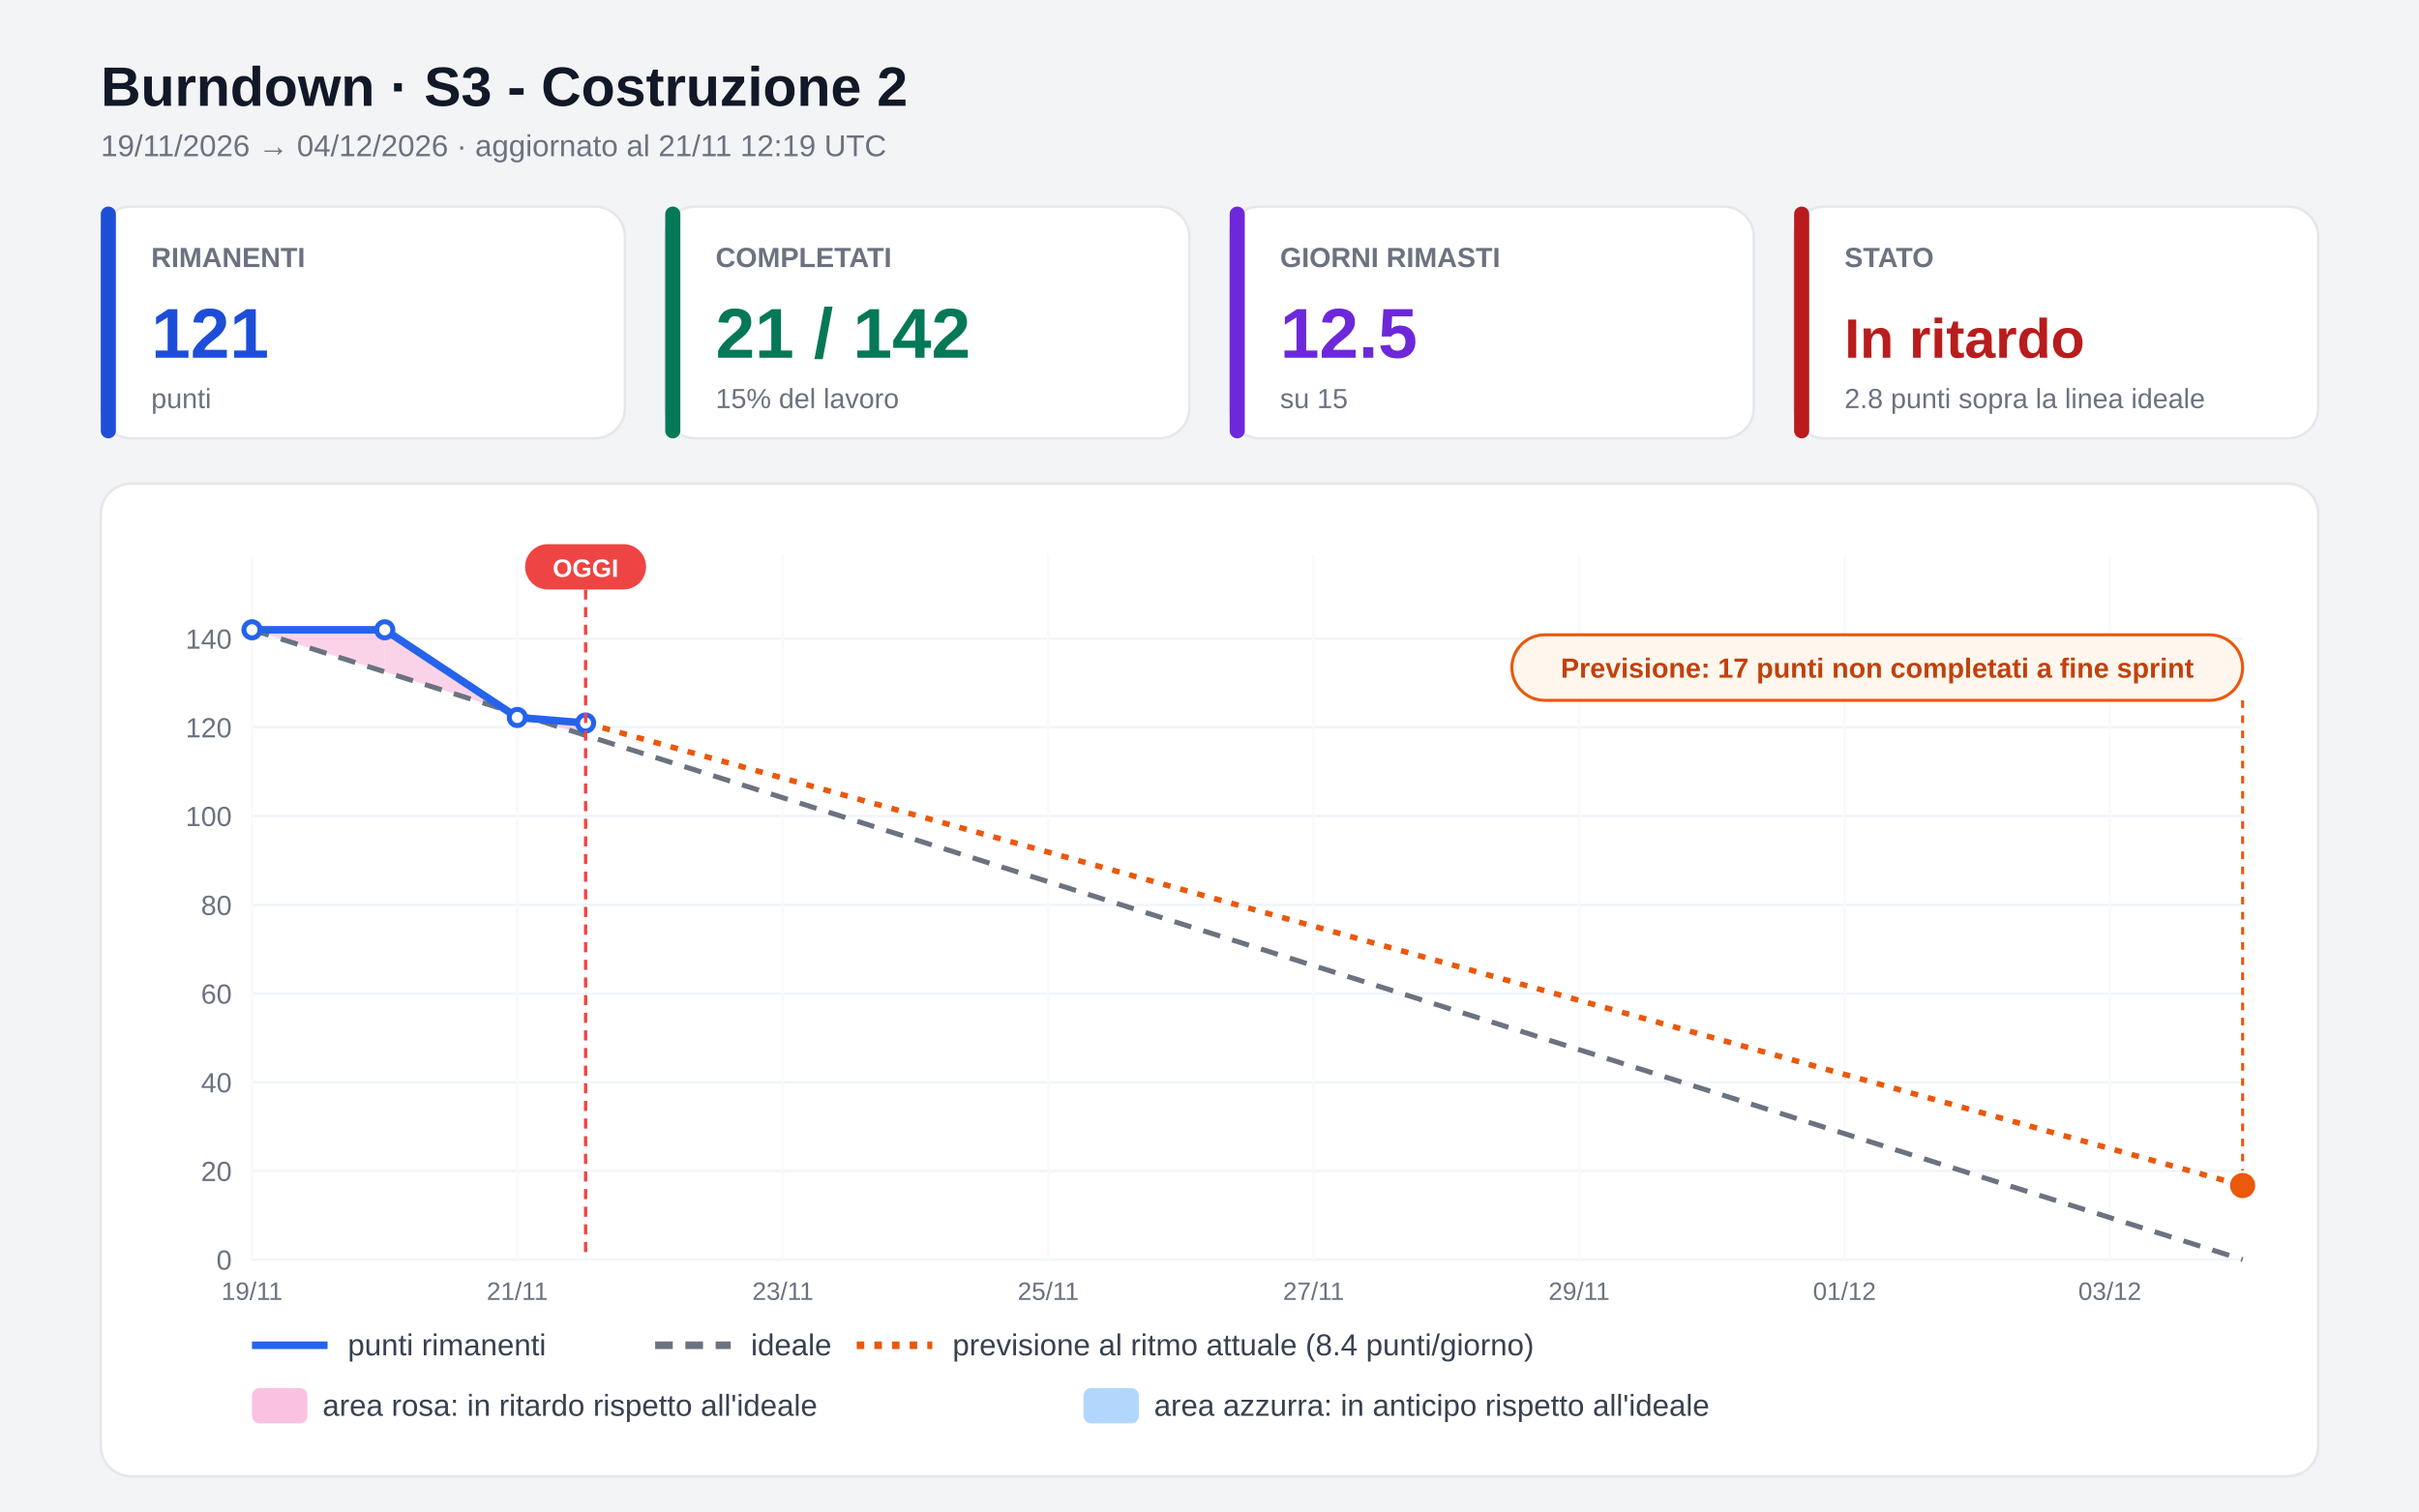
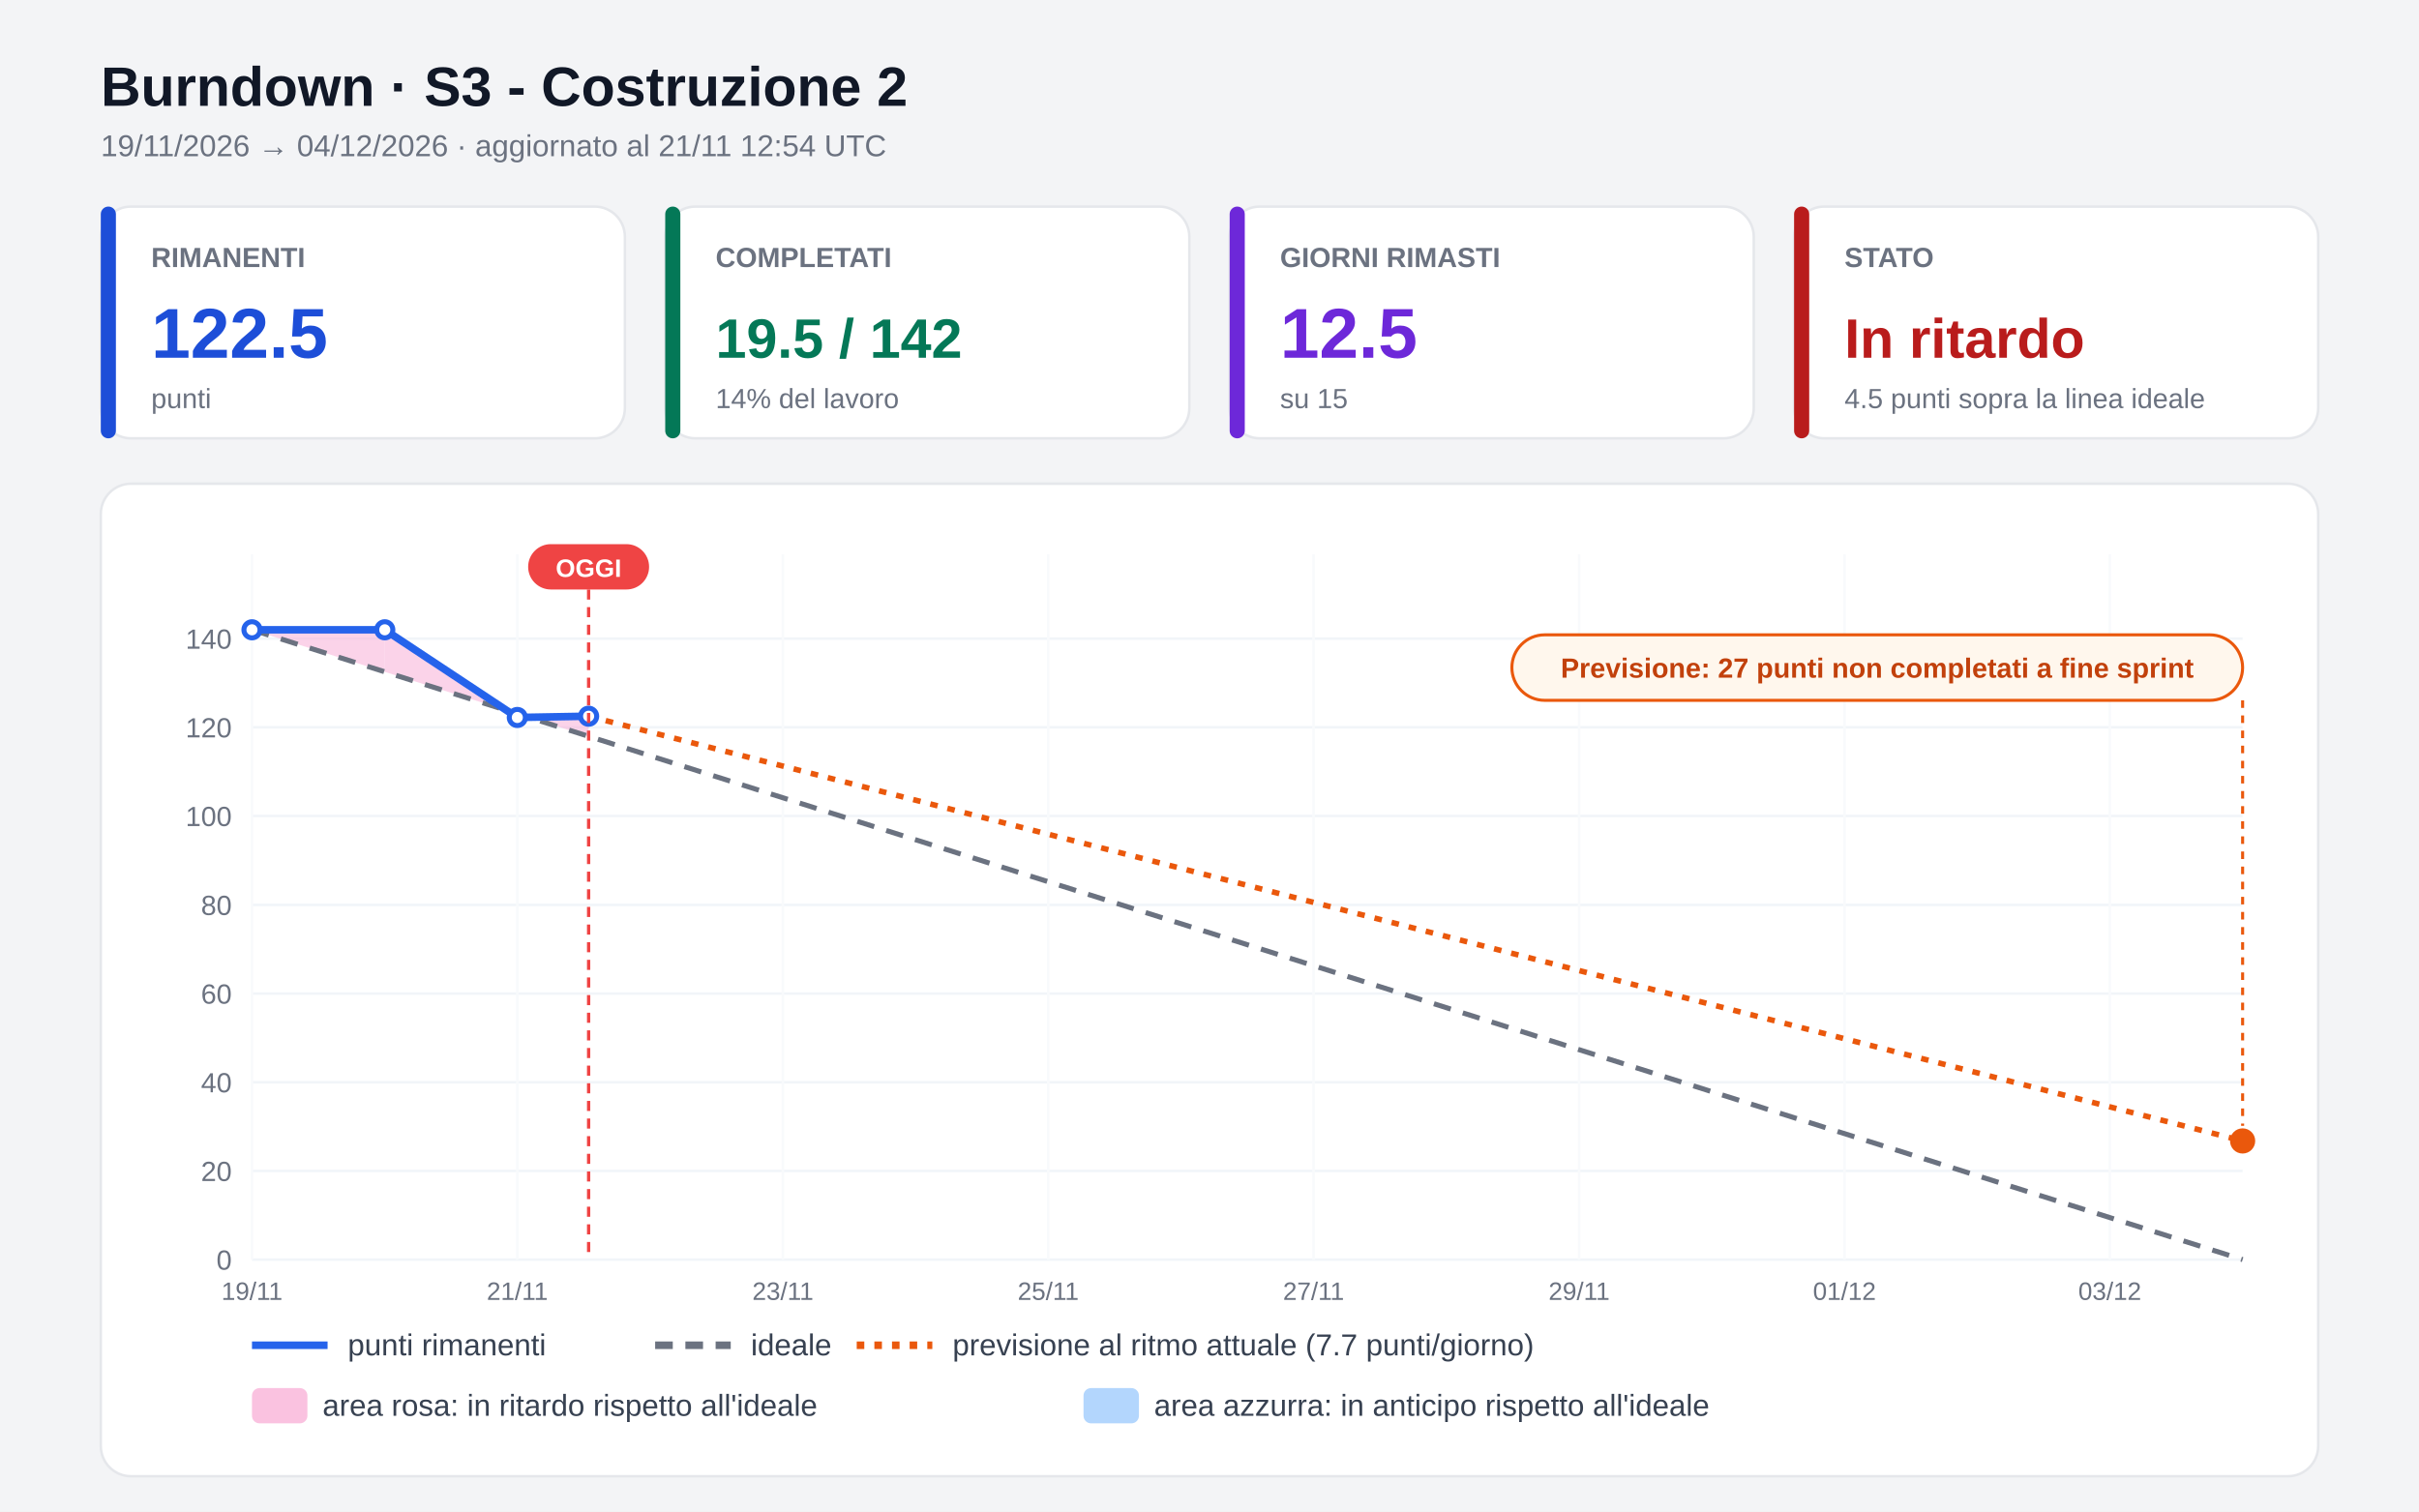
<svg xmlns="http://www.w3.org/2000/svg" viewBox="0 0 960 600" width="960" height="600" font-family="Arial">
  <rect width="960" height="600" fill="#f3f4f6" />
  <text x="40.0" y="42.0" font-size="22" text-anchor="start" fill="#111827" font-weight="bold">Burndown · S3 - Costruzione 2</text>
-   <text x="40.0" y="62.0" font-size="12" text-anchor="start" fill="#6b7280" font-weight="normal">19/11/2026 → 04/12/2026 · aggiornato al 21/11 12:19 UTC</text>
+   <text x="40.0" y="62.0" font-size="12" text-anchor="start" fill="#6b7280" font-weight="normal">19/11/2026 → 04/12/2026 · aggiornato al 21/11 12:54 UTC</text>
  <rect x="40.0" y="82.0" width="208.0" height="92.0" rx="12" fill="#ffffff" fill-opacity="1.0" stroke="#e5e7eb" stroke-width="1" />
  <rect x="40.0" y="82.0" width="6.0" height="92.0" rx="3" fill="#1d4ed8" fill-opacity="1.0" stroke="none" stroke-width="1" />
  <text x="60.0" y="106.0" font-size="11" text-anchor="start" fill="#6b7280" font-weight="bold">RIMANENTI</text>
-   <text x="60.0" y="142.0" font-size="28" text-anchor="start" fill="#1d4ed8" font-weight="bold">121</text>
+   <text x="60.0" y="142.0" font-size="28" text-anchor="start" fill="#1d4ed8" font-weight="bold">122.5</text>
  <text x="60.0" y="162.0" font-size="11" text-anchor="start" fill="#6b7280" font-weight="normal">punti</text>
  <rect x="264.0" y="82.0" width="208.0" height="92.0" rx="12" fill="#ffffff" fill-opacity="1.0" stroke="#e5e7eb" stroke-width="1" />
  <rect x="264.0" y="82.0" width="6.0" height="92.0" rx="3" fill="#047857" fill-opacity="1.0" stroke="none" stroke-width="1" />
  <text x="284.0" y="106.0" font-size="11" text-anchor="start" fill="#6b7280" font-weight="bold">COMPLETATI</text>
-   <text x="284.0" y="142.0" font-size="28" text-anchor="start" fill="#047857" font-weight="bold">21 / 142</text>
-   <text x="284.0" y="162.0" font-size="11" text-anchor="start" fill="#6b7280" font-weight="normal">15% del lavoro</text>
+   <text x="284.0" y="142.0" font-size="22" text-anchor="start" fill="#047857" font-weight="bold">19.5 / 142</text>
+   <text x="284.0" y="162.0" font-size="11" text-anchor="start" fill="#6b7280" font-weight="normal">14% del lavoro</text>
  <rect x="488.0" y="82.0" width="208.0" height="92.0" rx="12" fill="#ffffff" fill-opacity="1.0" stroke="#e5e7eb" stroke-width="1" />
  <rect x="488.0" y="82.0" width="6.0" height="92.0" rx="3" fill="#6d28d9" fill-opacity="1.0" stroke="none" stroke-width="1" />
  <text x="508.0" y="106.0" font-size="11" text-anchor="start" fill="#6b7280" font-weight="bold">GIORNI RIMASTI</text>
  <text x="508.0" y="142.0" font-size="28" text-anchor="start" fill="#6d28d9" font-weight="bold">12.5</text>
  <text x="508.0" y="162.0" font-size="11" text-anchor="start" fill="#6b7280" font-weight="normal">su 15</text>
  <rect x="712.0" y="82.0" width="208.0" height="92.0" rx="12" fill="#ffffff" fill-opacity="1.0" stroke="#e5e7eb" stroke-width="1" />
  <rect x="712.0" y="82.0" width="6.0" height="92.0" rx="3" fill="#b91c1c" fill-opacity="1.0" stroke="none" stroke-width="1" />
  <text x="732.0" y="106.0" font-size="11" text-anchor="start" fill="#6b7280" font-weight="bold">STATO</text>
  <text x="732.0" y="142.0" font-size="22" text-anchor="start" fill="#b91c1c" font-weight="bold">In ritardo</text>
-   <text x="732.0" y="162.0" font-size="11" text-anchor="start" fill="#6b7280" font-weight="normal">2.8 punti sopra la linea ideale</text>
+   <text x="732.0" y="162.0" font-size="11" text-anchor="start" fill="#6b7280" font-weight="normal">4.5 punti sopra la linea ideale</text>
  <rect x="40.0" y="192.0" width="880.0" height="394.0" rx="12" fill="#ffffff" fill-opacity="1.0" stroke="#e5e7eb" stroke-width="1" />
  <line x1="100.0" y1="500.0" x2="890.0" y2="500.0" stroke="#f1f5f9" stroke-width="1" />
  <text x="92.0" y="504.0" font-size="11" text-anchor="end" fill="#6b7280" font-weight="normal">0</text>
  <line x1="100.0" y1="464.8" x2="890.0" y2="464.8" stroke="#f1f5f9" stroke-width="1" />
  <text x="92.0" y="468.8" font-size="11" text-anchor="end" fill="#6b7280" font-weight="normal">20</text>
  <line x1="100.0" y1="429.6" x2="890.0" y2="429.6" stroke="#f1f5f9" stroke-width="1" />
  <text x="92.0" y="433.6" font-size="11" text-anchor="end" fill="#6b7280" font-weight="normal">40</text>
  <line x1="100.0" y1="394.4" x2="890.0" y2="394.4" stroke="#f1f5f9" stroke-width="1" />
  <text x="92.0" y="398.4" font-size="11" text-anchor="end" fill="#6b7280" font-weight="normal">60</text>
  <line x1="100.0" y1="359.2" x2="890.0" y2="359.2" stroke="#f1f5f9" stroke-width="1" />
  <text x="92.0" y="363.2" font-size="11" text-anchor="end" fill="#6b7280" font-weight="normal">80</text>
  <line x1="100.0" y1="323.9" x2="890.0" y2="323.9" stroke="#f1f5f9" stroke-width="1" />
  <text x="92.0" y="327.9" font-size="11" text-anchor="end" fill="#6b7280" font-weight="normal">100</text>
  <line x1="100.0" y1="288.7" x2="890.0" y2="288.7" stroke="#f1f5f9" stroke-width="1" />
  <text x="92.0" y="292.7" font-size="11" text-anchor="end" fill="#6b7280" font-weight="normal">120</text>
  <line x1="100.0" y1="253.5" x2="890.0" y2="253.5" stroke="#f1f5f9" stroke-width="1" />
  <text x="92.0" y="257.5" font-size="11" text-anchor="end" fill="#6b7280" font-weight="normal">140</text>
  <line x1="100.0" y1="220.0" x2="100.0" y2="500.0" stroke="#f8fafc" stroke-width="1" />
  <text x="100.0" y="516.0" font-size="10" text-anchor="middle" fill="#6b7280" font-weight="normal">19/11</text>
  <line x1="205.3" y1="220.0" x2="205.3" y2="500.0" stroke="#f8fafc" stroke-width="1" />
  <text x="205.3" y="516.0" font-size="10" text-anchor="middle" fill="#6b7280" font-weight="normal">21/11</text>
  <line x1="310.7" y1="220.0" x2="310.7" y2="500.0" stroke="#f8fafc" stroke-width="1" />
  <text x="310.7" y="516.0" font-size="10" text-anchor="middle" fill="#6b7280" font-weight="normal">23/11</text>
  <line x1="416.0" y1="220.0" x2="416.0" y2="500.0" stroke="#f8fafc" stroke-width="1" />
  <text x="416.0" y="516.0" font-size="10" text-anchor="middle" fill="#6b7280" font-weight="normal">25/11</text>
  <line x1="521.3" y1="220.0" x2="521.3" y2="500.0" stroke="#f8fafc" stroke-width="1" />
  <text x="521.3" y="516.0" font-size="10" text-anchor="middle" fill="#6b7280" font-weight="normal">27/11</text>
  <line x1="626.7" y1="220.0" x2="626.7" y2="500.0" stroke="#f8fafc" stroke-width="1" />
  <text x="626.7" y="516.0" font-size="10" text-anchor="middle" fill="#6b7280" font-weight="normal">29/11</text>
  <line x1="732.0" y1="220.0" x2="732.0" y2="500.0" stroke="#f8fafc" stroke-width="1" />
  <text x="732.0" y="516.0" font-size="10" text-anchor="middle" fill="#6b7280" font-weight="normal">01/12</text>
  <line x1="837.3" y1="220.0" x2="837.3" y2="500.0" stroke="#f8fafc" stroke-width="1" />
  <text x="837.3" y="516.0" font-size="10" text-anchor="middle" fill="#6b7280" font-weight="normal">03/12</text>
  <polygon points="100.0,250.0 152.7,250.0 152.7,266.7 100.0,250.0" fill="#f9a8d4" fill-opacity="0.5" stroke="none" stroke-width="1.5" stroke-linejoin="round" />
  <polygon points="152.7,250.0 201.2,282.0 152.7,266.7" fill="#f9a8d4" fill-opacity="0.5" stroke="none" stroke-width="1.5" stroke-linejoin="round" />
  <polygon points="201.2,282.0 205.3,284.8 205.3,283.3" fill="#93c5fd" fill-opacity="0.5" stroke="none" stroke-width="1.5" stroke-linejoin="round" />
-   <polygon points="205.3,284.8 211.4,285.3 205.3,283.3" fill="#93c5fd" fill-opacity="0.5" stroke="none" stroke-width="1.5" stroke-linejoin="round" />
-   <polygon points="211.4,285.3 232.4,287.0 232.4,291.9" fill="#f9a8d4" fill-opacity="0.5" stroke="none" stroke-width="1.5" stroke-linejoin="round" />
+   <polygon points="205.3,284.8 209.7,284.7 205.3,283.3" fill="#93c5fd" fill-opacity="0.5" stroke="none" stroke-width="1.5" stroke-linejoin="round" />
+   <polygon points="209.7,284.7 233.6,284.3 233.6,292.3" fill="#f9a8d4" fill-opacity="0.5" stroke="none" stroke-width="1.5" stroke-linejoin="round" />
  <polyline points="100.0,250.0 890.0,500.0" fill="none" fill-opacity="1.0" stroke="#6b7280" stroke-width="2" stroke-linejoin="round" stroke-dasharray="7 5" />
-   <polyline points="232.4,287.0 890.0,470.6" fill="none" fill-opacity="1.0" stroke="#ea580c" stroke-width="2.2" stroke-linejoin="round" stroke-dasharray="3 4" />
-   <polyline points="100.0,250.0 152.7,250.0 205.3,284.8 232.4,287.0" fill="none" fill-opacity="1.0" stroke="#2563eb" stroke-width="3" stroke-linejoin="round" />
+   <polyline points="233.6,284.3 890.0,452.9" fill="none" fill-opacity="1.0" stroke="#ea580c" stroke-width="2.2" stroke-linejoin="round" stroke-dasharray="3 4" />
+   <polyline points="100.0,250.0 152.7,250.0 205.3,284.8 233.6,284.3" fill="none" fill-opacity="1.0" stroke="#2563eb" stroke-width="3" stroke-linejoin="round" />
  <circle cx="100.0" cy="250.0" r="3.2" fill="#ffffff" stroke="#2563eb" stroke-width="2" />
  <circle cx="152.7" cy="250.0" r="3.2" fill="#ffffff" stroke="#2563eb" stroke-width="2" />
  <circle cx="205.3" cy="284.8" r="3.2" fill="#ffffff" stroke="#2563eb" stroke-width="2" />
-   <circle cx="232.4" cy="287.0" r="3.2" fill="#ffffff" stroke="#2563eb" stroke-width="2" />
-   <line x1="232.4" y1="220.0" x2="232.4" y2="500.0" stroke="#ef4444" stroke-width="1.3" stroke-dasharray="4 3" />
-   <rect x="208.4" y="216.0" width="48.0" height="18.0" rx="9" fill="#ef4444" fill-opacity="1.0" stroke="none" stroke-width="1" />
-   <text x="232.4" y="229.0" font-size="10" text-anchor="middle" fill="#ffffff" font-weight="bold">OGGI</text>
-   <circle cx="890.0" cy="470.6" r="5" fill="#ea580c" />
-   <line x1="890.0" y1="278.0" x2="890.0" y2="464.6" stroke="#ea580c" stroke-width="1.2" stroke-dasharray="3 3" />
+   <circle cx="233.6" cy="284.3" r="3.2" fill="#ffffff" stroke="#2563eb" stroke-width="2" />
+   <line x1="233.6" y1="220.0" x2="233.6" y2="500.0" stroke="#ef4444" stroke-width="1.3" stroke-dasharray="4 3" />
+   <rect x="209.6" y="216.0" width="48.0" height="18.0" rx="9" fill="#ef4444" fill-opacity="1.0" stroke="none" stroke-width="1" />
+   <text x="233.6" y="229.0" font-size="10" text-anchor="middle" fill="#ffffff" font-weight="bold">OGGI</text>
+   <circle cx="890.0" cy="452.9" r="5" fill="#ea580c" />
+   <line x1="890.0" y1="278.0" x2="890.0" y2="446.9" stroke="#ea580c" stroke-width="1.2" stroke-dasharray="3 3" />
  <rect x="600.0" y="252.0" width="290.0" height="26.0" rx="13" fill="#fff7ed" fill-opacity="1.0" stroke="#ea580c" stroke-width="1.2" />
-   <text x="745.0" y="269.0" font-size="11" text-anchor="middle" fill="#c2410c" font-weight="bold">Previsione: 17 punti non completati a fine sprint</text>
+   <text x="745.0" y="269.0" font-size="11" text-anchor="middle" fill="#c2410c" font-weight="bold">Previsione: 27 punti non completati a fine sprint</text>
  <line x1="100.0" y1="534.0" x2="130.0" y2="534.0" stroke="#2563eb" stroke-width="3" />
  <text x="138.0" y="538.0" font-size="12" text-anchor="start" fill="#374151" font-weight="normal">punti rimanenti</text>
  <line x1="260.0" y1="534.0" x2="290.0" y2="534.0" stroke="#6b7280" stroke-width="3" stroke-dasharray="7 5" />
  <text x="298.0" y="538.0" font-size="12" text-anchor="start" fill="#374151" font-weight="normal">ideale</text>
  <line x1="340.0" y1="534.0" x2="370.0" y2="534.0" stroke="#ea580c" stroke-width="3" stroke-dasharray="3 4" />
-   <text x="378.0" y="538.0" font-size="12" text-anchor="start" fill="#374151" font-weight="normal">previsione al ritmo attuale (8.4 punti/giorno)</text>
+   <text x="378.0" y="538.0" font-size="12" text-anchor="start" fill="#374151" font-weight="normal">previsione al ritmo attuale (7.7 punti/giorno)</text>
  <rect x="100.0" y="551.0" width="22.0" height="14.0" rx="3" fill="#f9a8d4" fill-opacity="0.7" stroke="none" stroke-width="1" />
  <text x="128.0" y="562.0" font-size="12" text-anchor="start" fill="#374151" font-weight="normal">area rosa: in ritardo rispetto all'ideale</text>
  <rect x="430.0" y="551.0" width="22.0" height="14.0" rx="3" fill="#93c5fd" fill-opacity="0.7" stroke="none" stroke-width="1" />
  <text x="458.0" y="562.0" font-size="12" text-anchor="start" fill="#374151" font-weight="normal">area azzurra: in anticipo rispetto all'ideale</text>
</svg>
